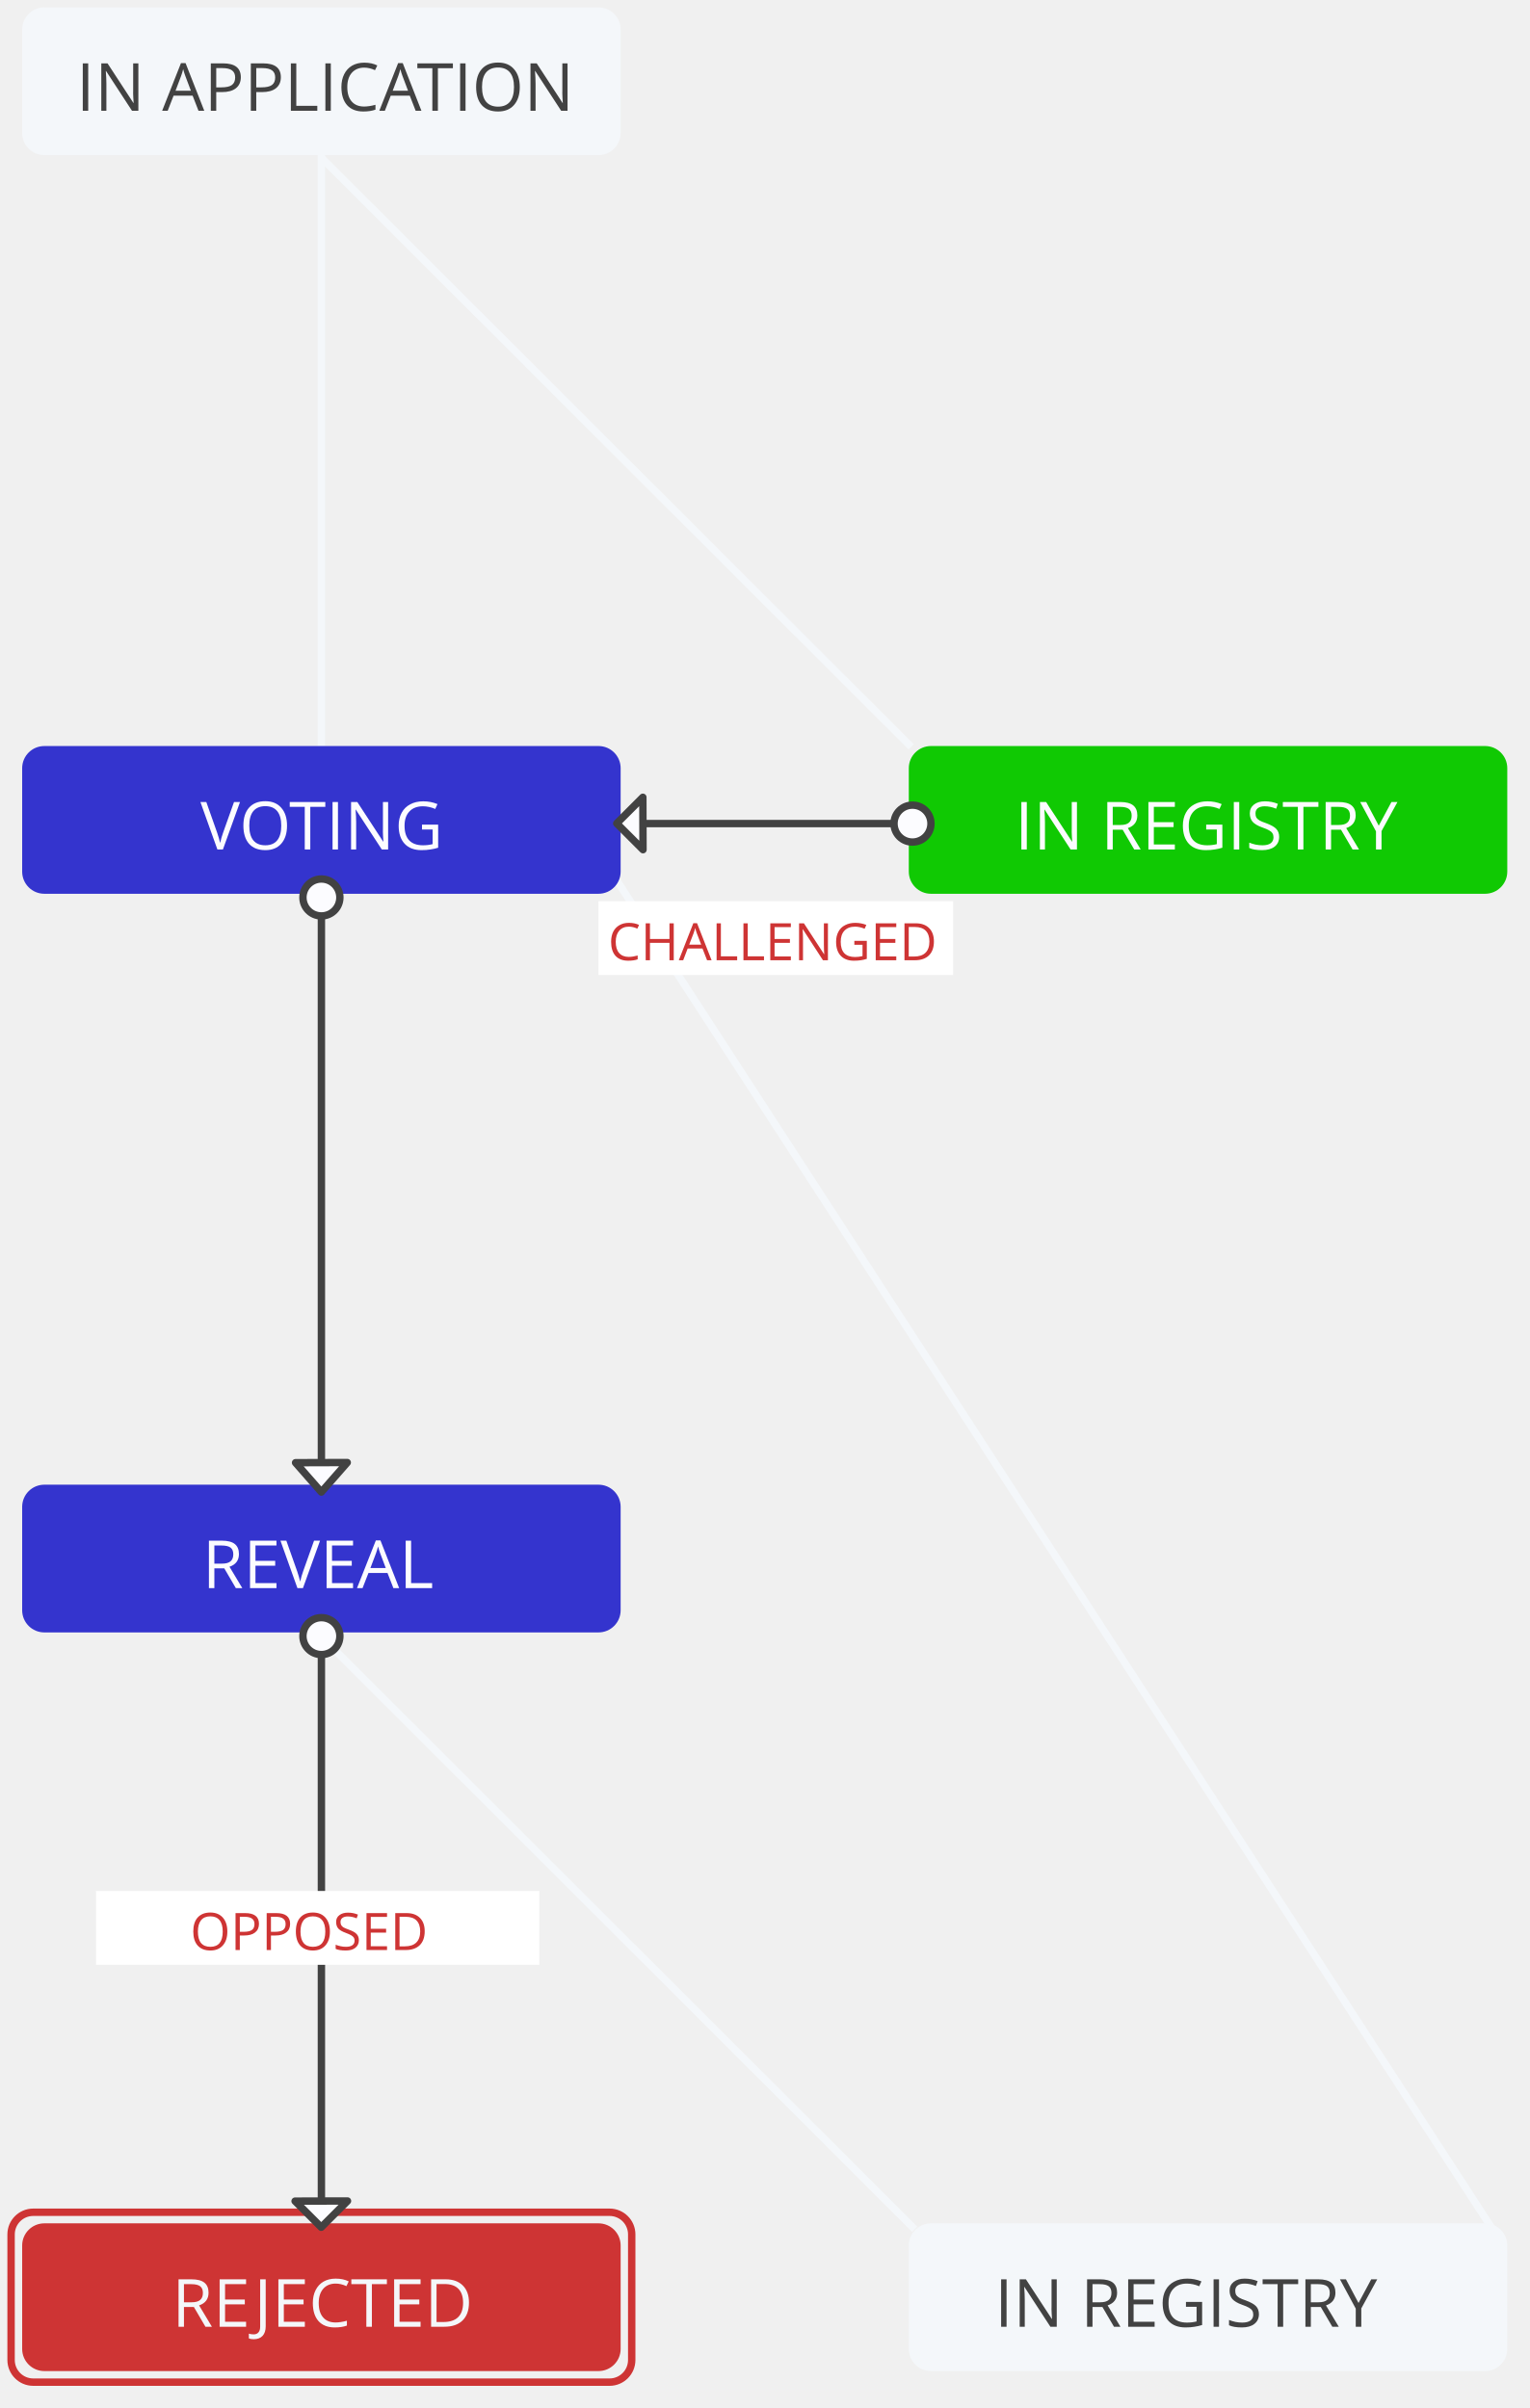
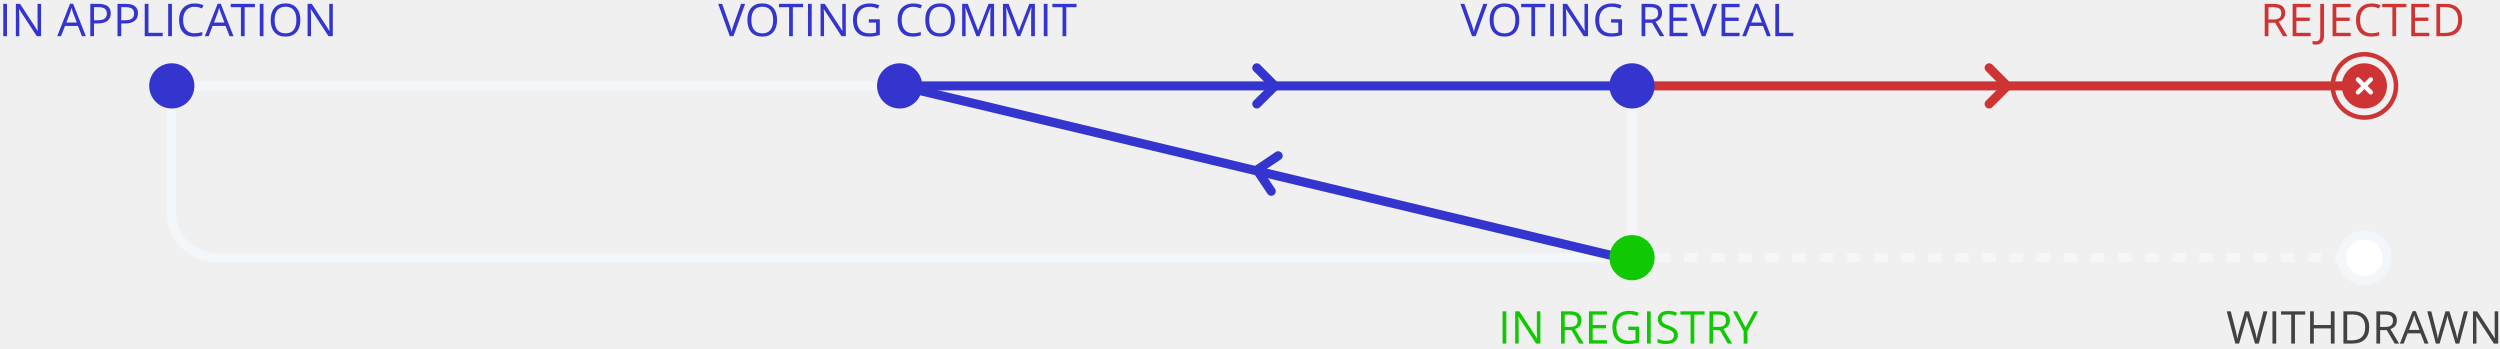
- <svg xmlns="http://www.w3.org/2000/svg" width="95%" height="95%" viewBox="0 0 207 326" version="1.1">
+ <svg xmlns="http://www.w3.org/2000/svg" width="553px" height="77px" viewBox="0 0 553 77" version="1.1">
  <defs />
  <g id="map_in_registry_no_id_rejected" stroke="none" stroke-width="1" fill="none" fill-rule="evenodd">
-     <g id="Group-3" transform="translate(1, 1)">
-       <path d="M136.023,99.936 L147.46,319.06" id="Line" stroke="#F4F7FA" stroke-linecap="square" transform="translate(141.7414, 209.4982) rotate(-210) translate(-141.7414, -209.4982) " />
-       <rect id="Rectangle-11-Copy-2" fill="#3434CE" x="2" y="200" width="81" height="20" rx="3" />
-       <text id="REVEAL" font-family="Open Sans, sans-serif" font-size="9" font-weight="500" fill="#FCFCFF">
-         <tspan x="26.387" y="214">REVEAL</tspan>
-       </text>
-       <path d="M42.5,19.5 L42.5,99.5" id="Line" stroke="#F4F7FA" stroke-linecap="square" />
-       <rect id="Rectangle-11" fill="#F4F7FA" x="2" y="0" width="81" height="20" rx="3" />
-       <text id="IN-APPLICATION" font-family="Open Sans, sans-serif" font-size="9" font-weight="normal" fill="#424242">
-         <tspan x="9.314" y="14">IN APPLICATION</tspan>
-       </text>
-       <path d="M42.476,20.33 L122.319,100.103 L42.476,20.33 Z" id="Line" stroke="#F4F7FA" stroke-linecap="square" />
-       <path d="M82.492,204.12 L82.542,316.985" id="Line" stroke="#F4F7FA" stroke-linecap="square" transform="translate(82.51718, 260.5525) rotate(-45) translate(-82.51718, -260.5525) " />
-       <rect id="Rectangle-11-Copy-3" fill="#CE3434" x="2" y="300" width="81" height="20" rx="3" />
-       <rect id="Rectangle-11-Copy-6" stroke="#CE3434" x="0.5" y="298.5" width="84" height="23" rx="3" />
-       <text id="REJECTED" font-family="Open Sans, sans-serif" font-size="9" font-weight="500" fill="#F4F7FA">
-         <tspan x="22.273" y="314">REJECTED</tspan>
-       </text>
-       <rect id="Rectangle-11-Copy" fill="#3434CE" x="2" y="100" width="81" height="20" rx="3" />
-       <text id="Voting" font-family="Open Sans, sans-serif" font-size="9" font-weight="500" fill="#FCFCFF">
-         <tspan x="26.125" y="114">VOTING</tspan>
-       </text>
-       <rect id="Rectangle-11-Copy-5" fill="#F4F7FA" x="122" y="300" width="81" height="20" rx="3" />
-       <text id="In-Registry" font-family="Open Sans, sans-serif" font-size="9" font-weight="normal" fill="#424242">
-         <tspan x="133.607" y="314">IN REGISTRY</tspan>
-       </text>
-       <rect id="Rectangle-11-Copy-4" fill="#10C903" x="122" y="100" width="81" height="20" rx="3" />
-       <text id="In-Registry" font-family="Open Sans, sans-serif" font-size="9" font-weight="500" fill="#FCFCFF">
-         <tspan x="136.345" y="114">IN REGISTRY</tspan>
-       </text>
-       <g id="Group-4" transform="translate(80, 121)">
-         <rect id="Rectangle-12" fill="#FFFFFF" x="0" y="0" width="48" height="10" />
-         <text id="CHALLENGED" font-family="Open Sans, sans-serif" font-size="7" font-weight="500" fill="#CE3434">
-           <tspan x="1.288" y="8">CHALLENGED</tspan>
-         </text>
-       </g>
-       <g id="Group" transform="translate(103.5, 110.5) rotate(-270) translate(-103.5, -110.5) translate(99, 89)" stroke="#424242">
-         <path d="M4.5,3.487 L4.5,41.5" id="Line" stroke-linecap="square" />
-         <circle id="Oval-2" fill="#FCFCFF" cx="4.5" cy="2.5" r="2.5" />
-         <polygon id="Path-4" fill="#FCFCFF" stroke-linecap="round" stroke-linejoin="round" points="8.032 38.973 4.475 42.531 0.937 38.993" />
-       </g>
-       <g id="Group-2" transform="translate(39, 118)" stroke="#424242">
-         <path d="M3.5,2.5 L3.5,82.5" id="Line" stroke-linecap="square" />
-         <circle id="Oval-2" fill="#FCFCFF" cx="3.5" cy="2.5" r="2.5" />
-         <polygon id="Path-4" fill="#FCFCFF" stroke-linecap="round" stroke-linejoin="round" points="7 79 3.49 83 0 79.022" />
-       </g>
-       <g id="Group-Copy-2" transform="translate(38, 218)" stroke="#424242">
-         <path d="M4.5,1.5 L4.5,81.5" id="Line" stroke-linecap="square" />
-         <polygon id="Path-4" fill="#FCFCFF" stroke-linecap="round" stroke-linejoin="round" points="8.032 78.973 4.475 82.531 0.937 78.993" />
-         <circle id="Oval-2" fill="#FCFCFF" cx="4.5" cy="2.5" r="2.5" />
-       </g>
-       <g id="Group-4-Copy-2" transform="translate(12, 255)">
-         <rect id="Rectangle-12" fill="#FFFFFF" x="0" y="0" width="60" height="10" />
-         <text id="OPPOSED" font-family="Open Sans, sans-serif" font-size="7" font-weight="500" fill="#CE3434">
-           <tspan x="12.737" y="8">OPPOSED</tspan>
-         </text>
-       </g>
+     <path d="M360.499,19 L522.5,19" id="Line-2" stroke="#CE3434" stroke-width="2" stroke-linecap="square" />
+     <circle id="Oval-Copy-2" stroke="#CE3434" cx="523" cy="19" r="7" />
+     <circle id="Oval-Copy-3" fill="#CE3434" cx="523" cy="19" r="5" />
+     <text id="REJECTED" font-family="Open Sans, sans-serif" font-size="10" font-weight="500" fill="#CE3434">
+       <tspan x="499.97" y="8">REJECTED</tspan>
+     </text>
+     <polyline id="Path-3-Copy-2" stroke="#CE3434" stroke-width="2" stroke-linecap="round" stroke-linejoin="round" transform="translate(442, 19) rotate(-270) translate(-442, -19) " points="438 21 442.019 17 446 21" />
+     <g id="Group" transform="translate(521, 17)" stroke="#FCFCFF" stroke-linecap="round" stroke-linejoin="round">
+       <path d="M3.414,0.586 L0.586,3.414" id="Line-4" />
+       <path d="M3.414,3.414 L0.586,0.586" id="Line-4" />
    </g>
+     <path d="M198.499,19 L361.501,19" id="Line-2" stroke="#3434CE" stroke-width="2" stroke-linecap="square" />
+     <polyline id="Path-3-Copy" stroke="#3434CE" stroke-width="2" stroke-linecap="round" stroke-linejoin="round" transform="translate(280, 19) rotate(-270) translate(-280, -19) " points="276 21 280.019 17 284 21" />
+     <path d="M37.869,19.079 L37.869,47 C37.869,52.523 42.346,57 47.869,57 L361,57" id="Path-2" stroke="#F4F7FA" stroke-width="2" />
+     <path d="M38,19 L199.501,19" id="Line-2" stroke="#F4F7FA" stroke-width="2" stroke-linecap="square" />
+     <path d="M199.123,19 L360.812,57.548" id="Line-2" stroke="#3434CE" stroke-width="2" stroke-linecap="square" />
+     <path d="M361,19 L361,58" id="Line-2" stroke="#F4F7FA" stroke-width="2" stroke-linecap="square" />
+     <path d="M361.499,57 L522.504,57" id="Line-2" stroke="#F4F7FA" stroke-width="2" stroke-linecap="square" stroke-dasharray="1,5" />
+     <circle id="Oval" fill="#3434CE" cx="38" cy="19" r="5" />
+     <circle id="Oval-Copy" fill="#3434CE" cx="199" cy="19" r="5" />
+     <circle id="Oval-Copy-2" fill="#3434CE" cx="361" cy="19" r="5" />
+     <circle id="Oval-Copy-2" fill="#10C903" cx="361" cy="57" r="5" />
+     <circle id="Oval-Copy-3" stroke="#F4F7FA" stroke-width="2" fill="#FFFFFF" cx="523" cy="57" r="5" />
+     <text id="IN-APPLICATION" font-family="Open Sans, sans-serif" font-size="10" font-weight="500" fill="#3434CE">
+       <tspan x="-0.267" y="8">IN APPLICATION</tspan>
+     </text>
+     <text id="VOTING-COMMIT" font-family="Open Sans, sans-serif" font-size="10" font-weight="500" fill="#3434CE">
+       <tspan x="158.863" y="8">VOTING COMMIT</tspan>
+     </text>
+     <text id="VOTING-REVEAL" font-family="Open Sans, sans-serif" font-size="10" font-weight="500" fill="#3434CE">
+       <tspan x="323.048" y="8">VOTING REVEAL</tspan>
+     </text>
+     <text id="IN-REGISTRY" font-family="Open Sans, sans-serif" font-size="10" font-weight="500" fill="#10C903">
+       <tspan x="331.383" y="76">IN REGISTRY</tspan>
+     </text>
+     <text id="WITHDRAWN" font-family="Open Sans, sans-serif" font-size="10" font-weight="normal" fill="#424242">
+       <tspan x="492.424" y="76">WITHDRAWN</tspan>
+     </text>
+     <polyline id="Path-3-Copy" stroke="#3434CE" stroke-width="2" stroke-linecap="round" stroke-linejoin="round" transform="translate(280, 38) rotate(-79) translate(-280, -38) " points="276 40 280.019 36 284 40" />
  </g>
</svg>
